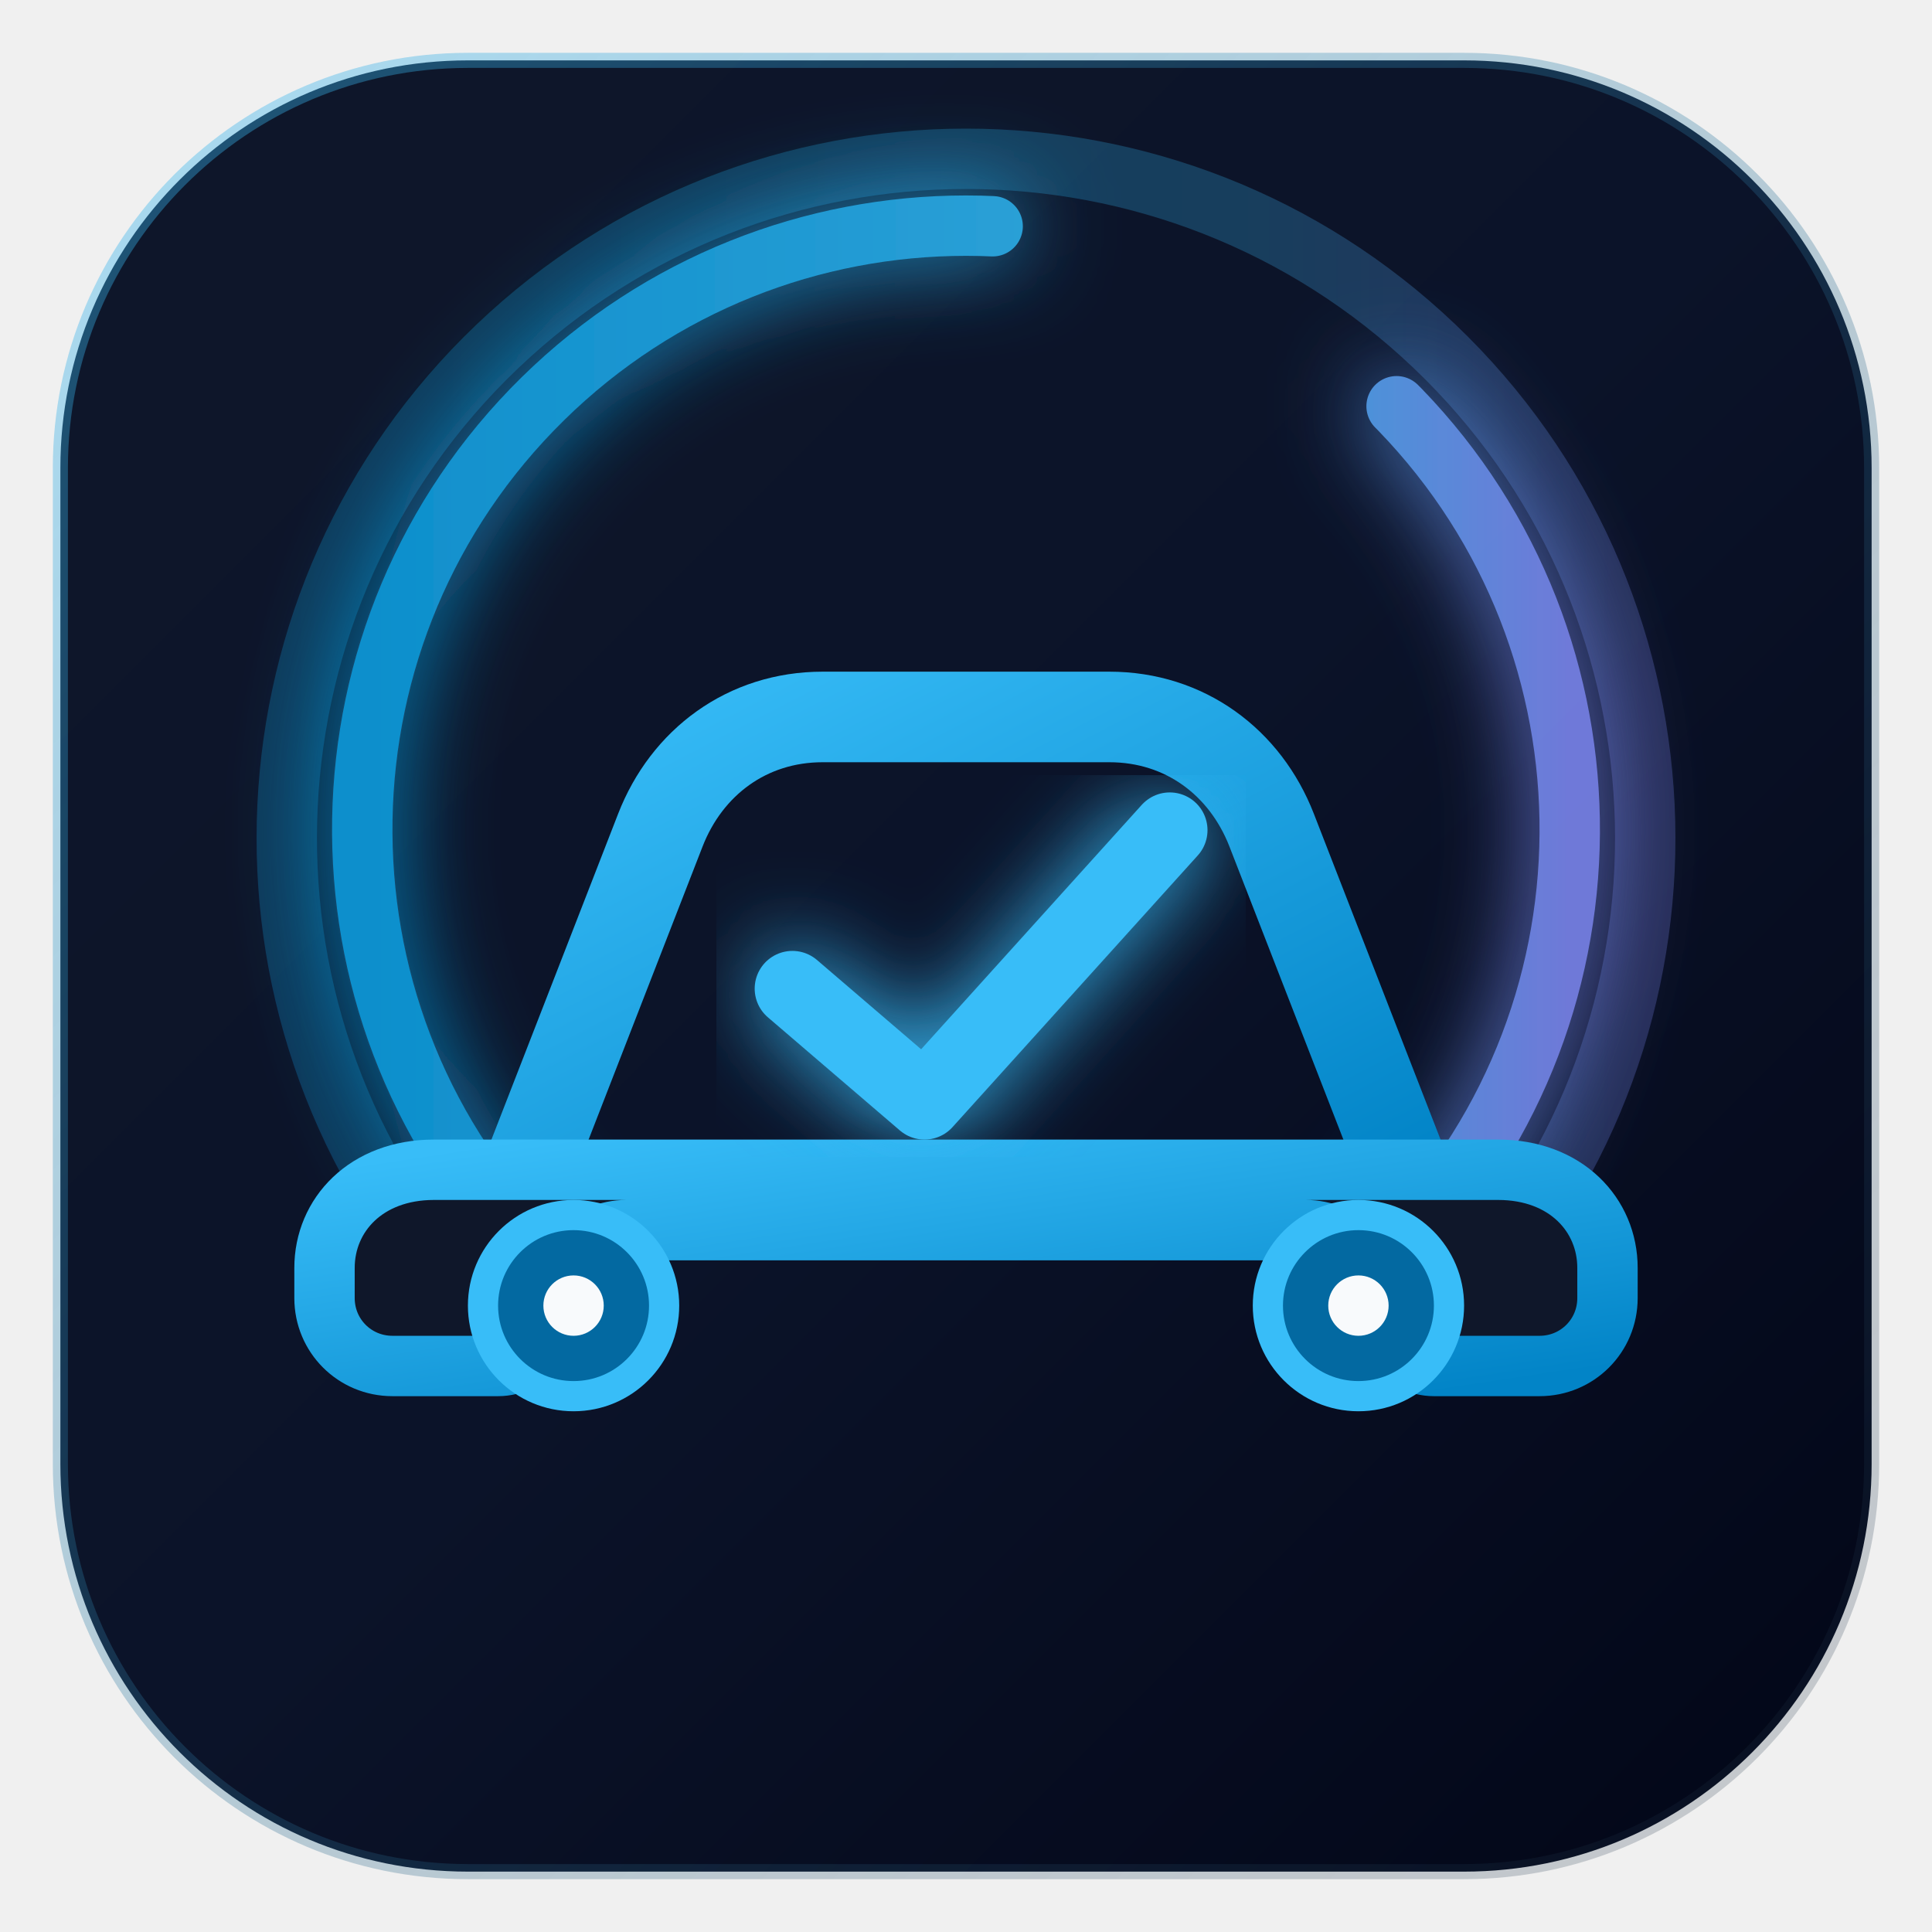
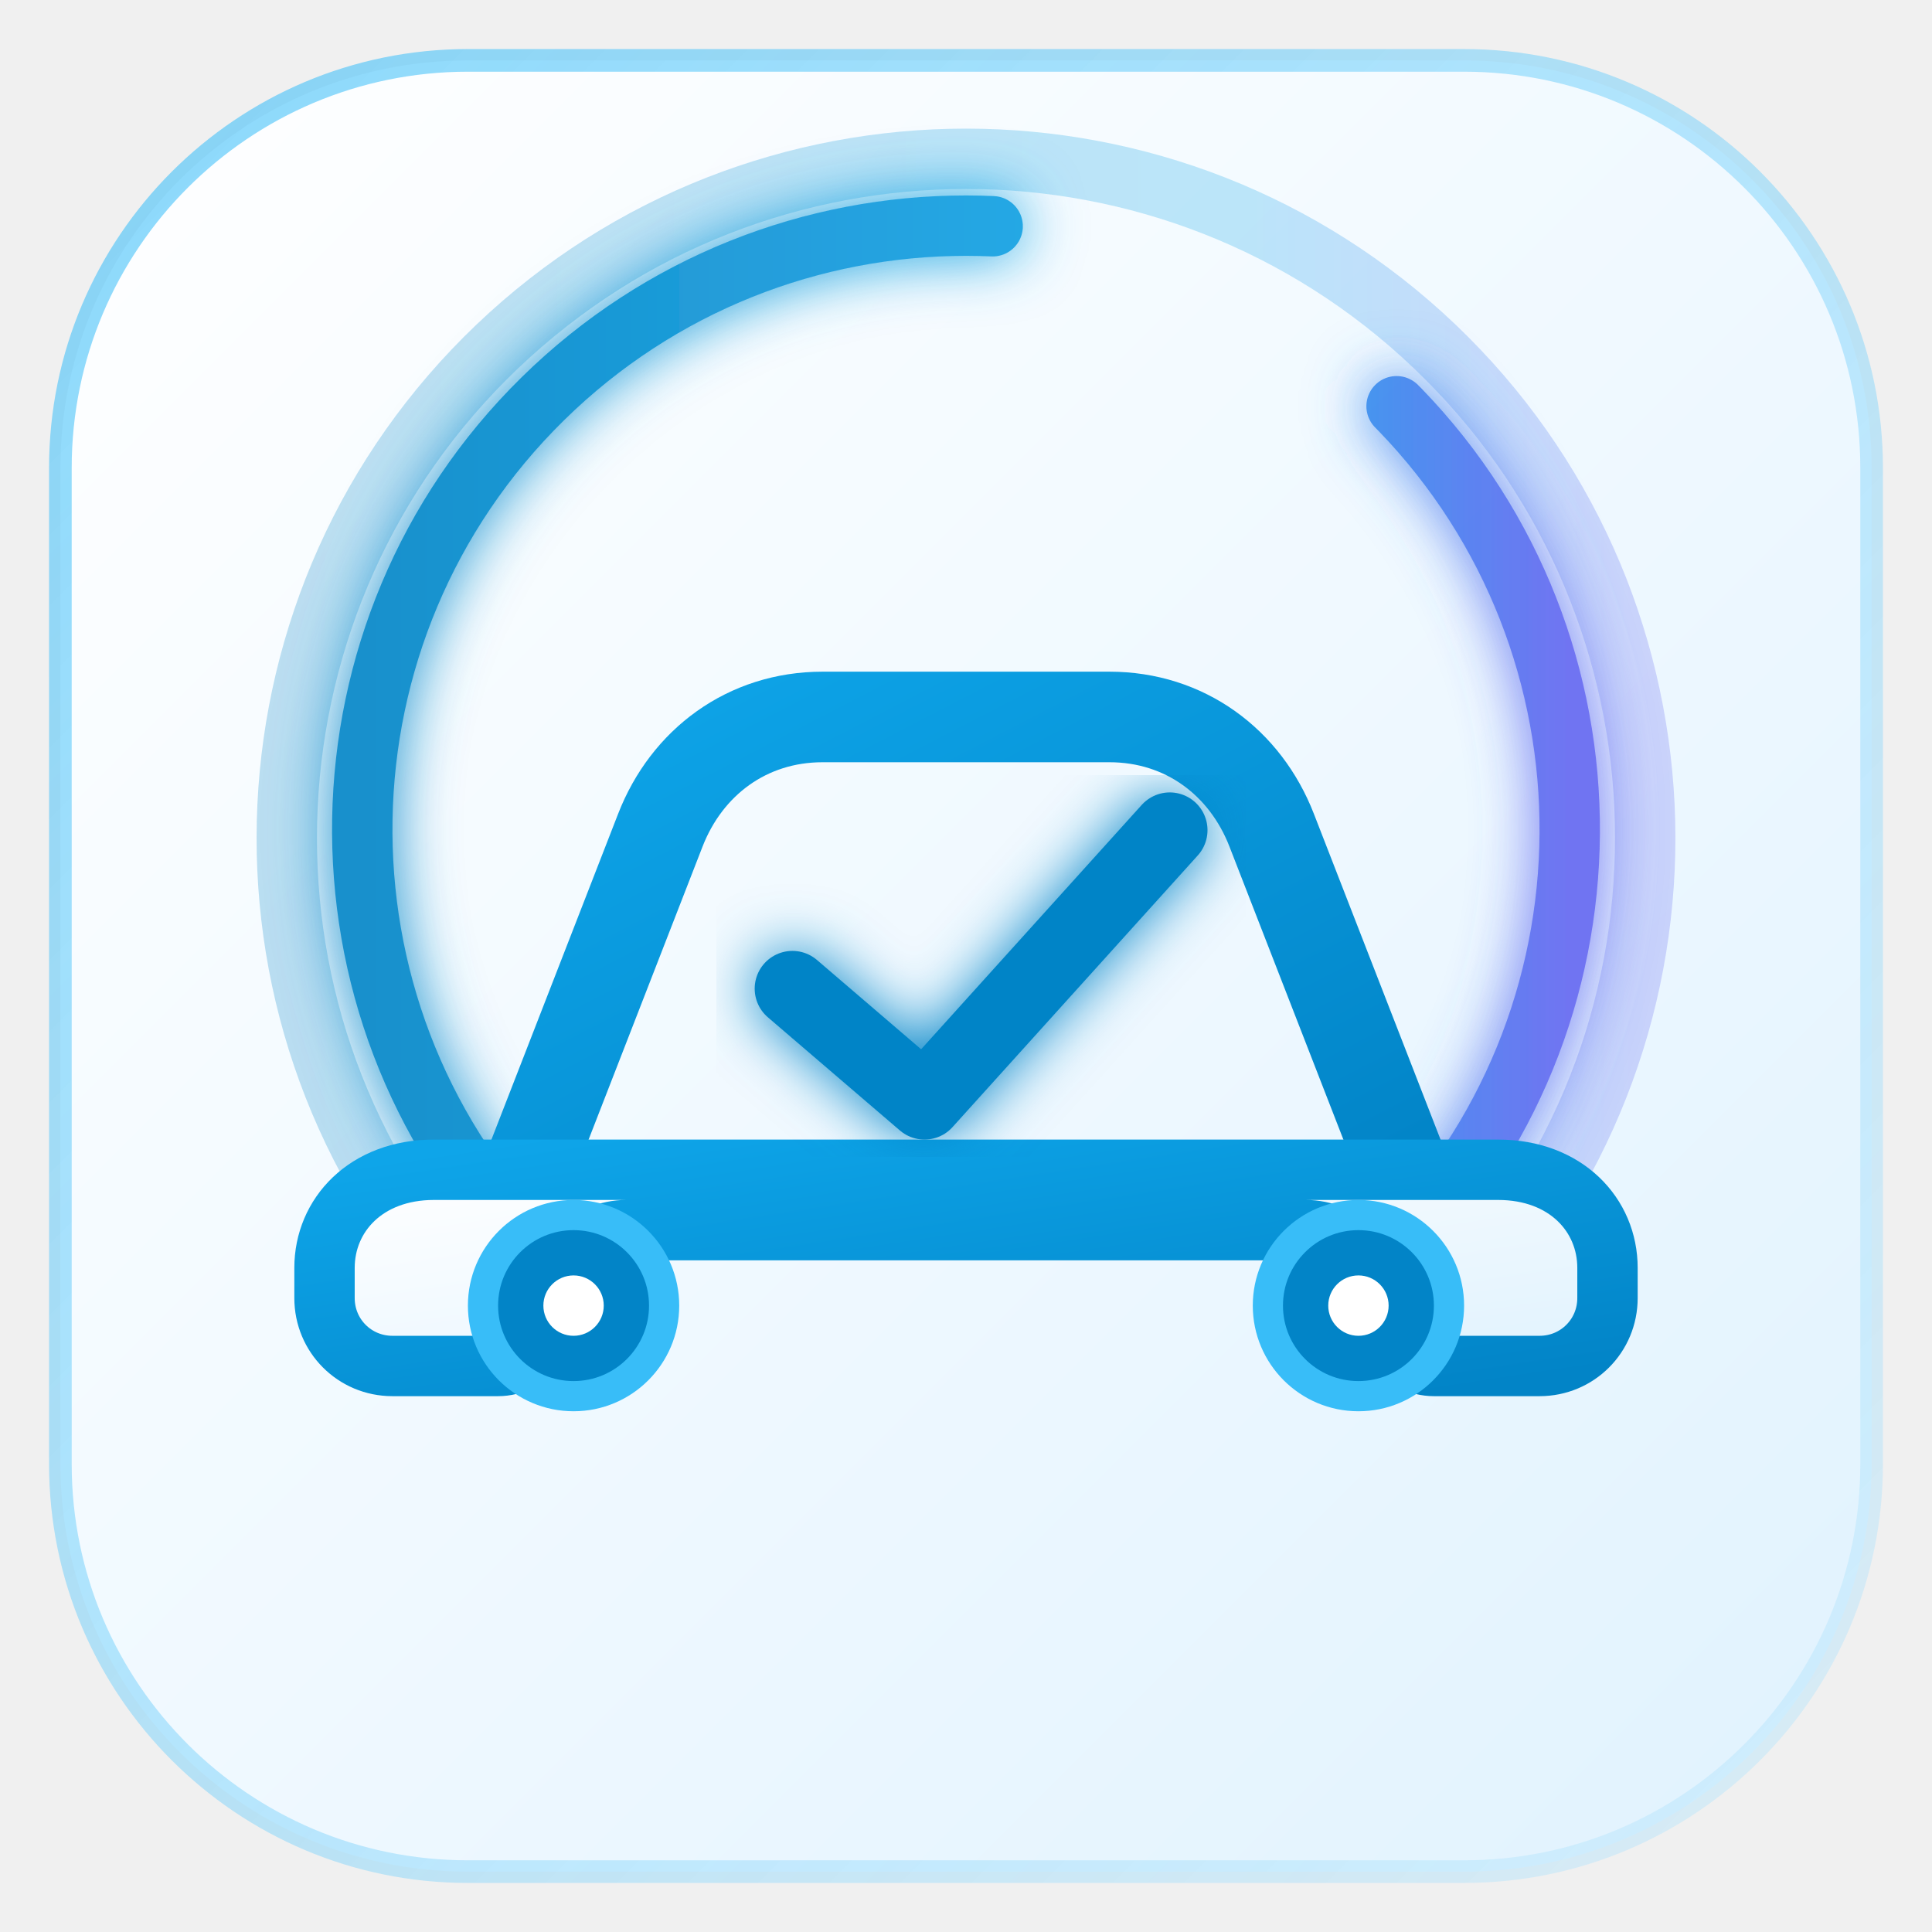
<svg xmlns="http://www.w3.org/2000/svg" viewBox="0 0 512 512" fill="none">
  <defs>
    <linearGradient id="bgGrad" x1="0%" y1="0%" x2="100%" y2="100%">
-       <stop offset="0%" stop-color="#0f172a" />
-       <stop offset="50%" stop-color="#0b1329" />
-       <stop offset="100%" stop-color="#020617" />
+       <stop offset="0%" stop-color="#ffffff" />
+       <stop offset="50%" stop-color="#f0f9ff" />
+       <stop offset="100%" stop-color="#e0f2fe" />
    </linearGradient>
    <linearGradient id="cyanBlue" x1="0%" y1="0%" x2="100%" y2="100%">
-       <stop offset="0%" stop-color="#38bdf8" />
+       <stop offset="0%" stop-color="#0ea5e9" />
      <stop offset="100%" stop-color="#0284c7" />
    </linearGradient>
    <linearGradient id="trackGrad" x1="0%" y1="0%" x2="100%" y2="0%">
-       <stop offset="0%" stop-color="#0ea5e9" />
-       <stop offset="70%" stop-color="#38bdf8" />
-       <stop offset="100%" stop-color="#818cf8" />
+       <stop offset="0%" stop-color="#0284c7" />
+       <stop offset="70%" stop-color="#0ea5e9" />
+       <stop offset="100%" stop-color="#6366f1" />
    </linearGradient>
    <linearGradient id="borderGrad" x1="0%" y1="0%" x2="100%" y2="100%">
-       <stop offset="0%" stop-color="#38bdf8" stop-opacity="0.4" />
-       <stop offset="100%" stop-color="#1e293b" stop-opacity="0.2" />
+       <stop offset="0%" stop-color="#38bdf8" stop-opacity="0.6" />
+       <stop offset="100%" stop-color="#bae6fd" stop-opacity="0.4" />
+     </linearGradient>
+     <linearGradient id="carGrad" x1="0%" y1="0%" x2="100%" y2="100%">
+       <stop offset="0%" stop-color="#ffffff" />
+       <stop offset="100%" stop-color="#e0f2fe" />
    </linearGradient>
    <filter id="glow" x="-20%" y="-20%" width="140%" height="140%">
-       <feGaussianBlur stdDeviation="12" result="blur" />
+       <feGaussianBlur stdDeviation="8" result="blur" />
      <feComposite in="SourceGraphic" in2="blur" operator="over" />
    </filter>
  </defs>
  <rect x="16" y="16" width="480" height="480" rx="108" fill="url(#bgGrad)" />
-   <rect x="16" y="16" width="480" height="480" rx="108" stroke="url(#borderGrad)" stroke-width="4" />
+   <rect x="16" y="16" width="480" height="480" rx="108" stroke="url(#borderGrad)" stroke-width="6" />
  <path d="M 120 340 A 180 180 0 1 1 392 340" stroke="url(#trackGrad)" stroke-width="16" stroke-linecap="round" opacity="0.25" />
-   <path d="M 140 330 A 160 160 0 1 1 372 330" stroke="url(#trackGrad)" stroke-width="16" stroke-linecap="round" filter="url(#glow)" opacity="0.85" stroke-dasharray="380 120" />
+   <path d="M 140 330 A 160 160 0 1 1 372 330" stroke="url(#trackGrad)" stroke-width="16" stroke-linecap="round" filter="url(#glow)" opacity="0.9" stroke-dasharray="380 120" />
  <path d="M 140 310 L 175 220 C 182 202 198 190 218 190 H 294 C 314 190 330 202 337 220 L 372 310" stroke="url(#cyanBlue)" stroke-width="24" stroke-linecap="round" stroke-linejoin="round" />
-   <path d="M 115 310 H 397 C 415 310 426 322 426 336 V 344 C 426 354 418 362 408 362 H 380 C 372 362 364 354 364 344 C 364 334 356 326 346 326 H 166 C 156 326 148 334 148 344 C 148 354 140 362 132 362 H 104 C 94 362 86 354 86 344 V 336 C 86 322 97 310 115 310 Z" fill="#0f172a" stroke="url(#cyanBlue)" stroke-width="16" stroke-linejoin="round" />
-   <circle cx="152" cy="346" r="24" fill="#0369a1" stroke="#38bdf8" stroke-width="8" />
-   <circle cx="152" cy="346" r="8" fill="#f8fafc" />
-   <circle cx="360" cy="346" r="24" fill="#0369a1" stroke="#38bdf8" stroke-width="8" />
-   <circle cx="360" cy="346" r="8" fill="#f8fafc" />
-   <path d="M 210 262 L 245 292 L 310 220" stroke="#38bdf8" stroke-width="20" stroke-linecap="round" stroke-linejoin="round" filter="url(#glow)" />
+   <path d="M 115 310 H 397 C 415 310 426 322 426 336 V 344 C 426 354 418 362 408 362 H 380 C 372 362 364 354 364 344 C 364 334 356 326 346 326 H 166 C 156 326 148 334 148 344 C 148 354 140 362 132 362 H 104 C 94 362 86 354 86 344 V 336 C 86 322 97 310 115 310 Z" fill="url(#carGrad)" stroke="url(#cyanBlue)" stroke-width="16" stroke-linejoin="round" />
+   <circle cx="152" cy="346" r="24" fill="#0284c7" stroke="#38bdf8" stroke-width="8" />
+   <circle cx="152" cy="346" r="8" fill="#ffffff" />
+   <circle cx="360" cy="346" r="24" fill="#0284c7" stroke="#38bdf8" stroke-width="8" />
+   <circle cx="360" cy="346" r="8" fill="#ffffff" />
+   <path d="M 210 262 L 245 292 L 310 220" stroke="#0284c7" stroke-width="20" stroke-linecap="round" stroke-linejoin="round" filter="url(#glow)" />
</svg>
